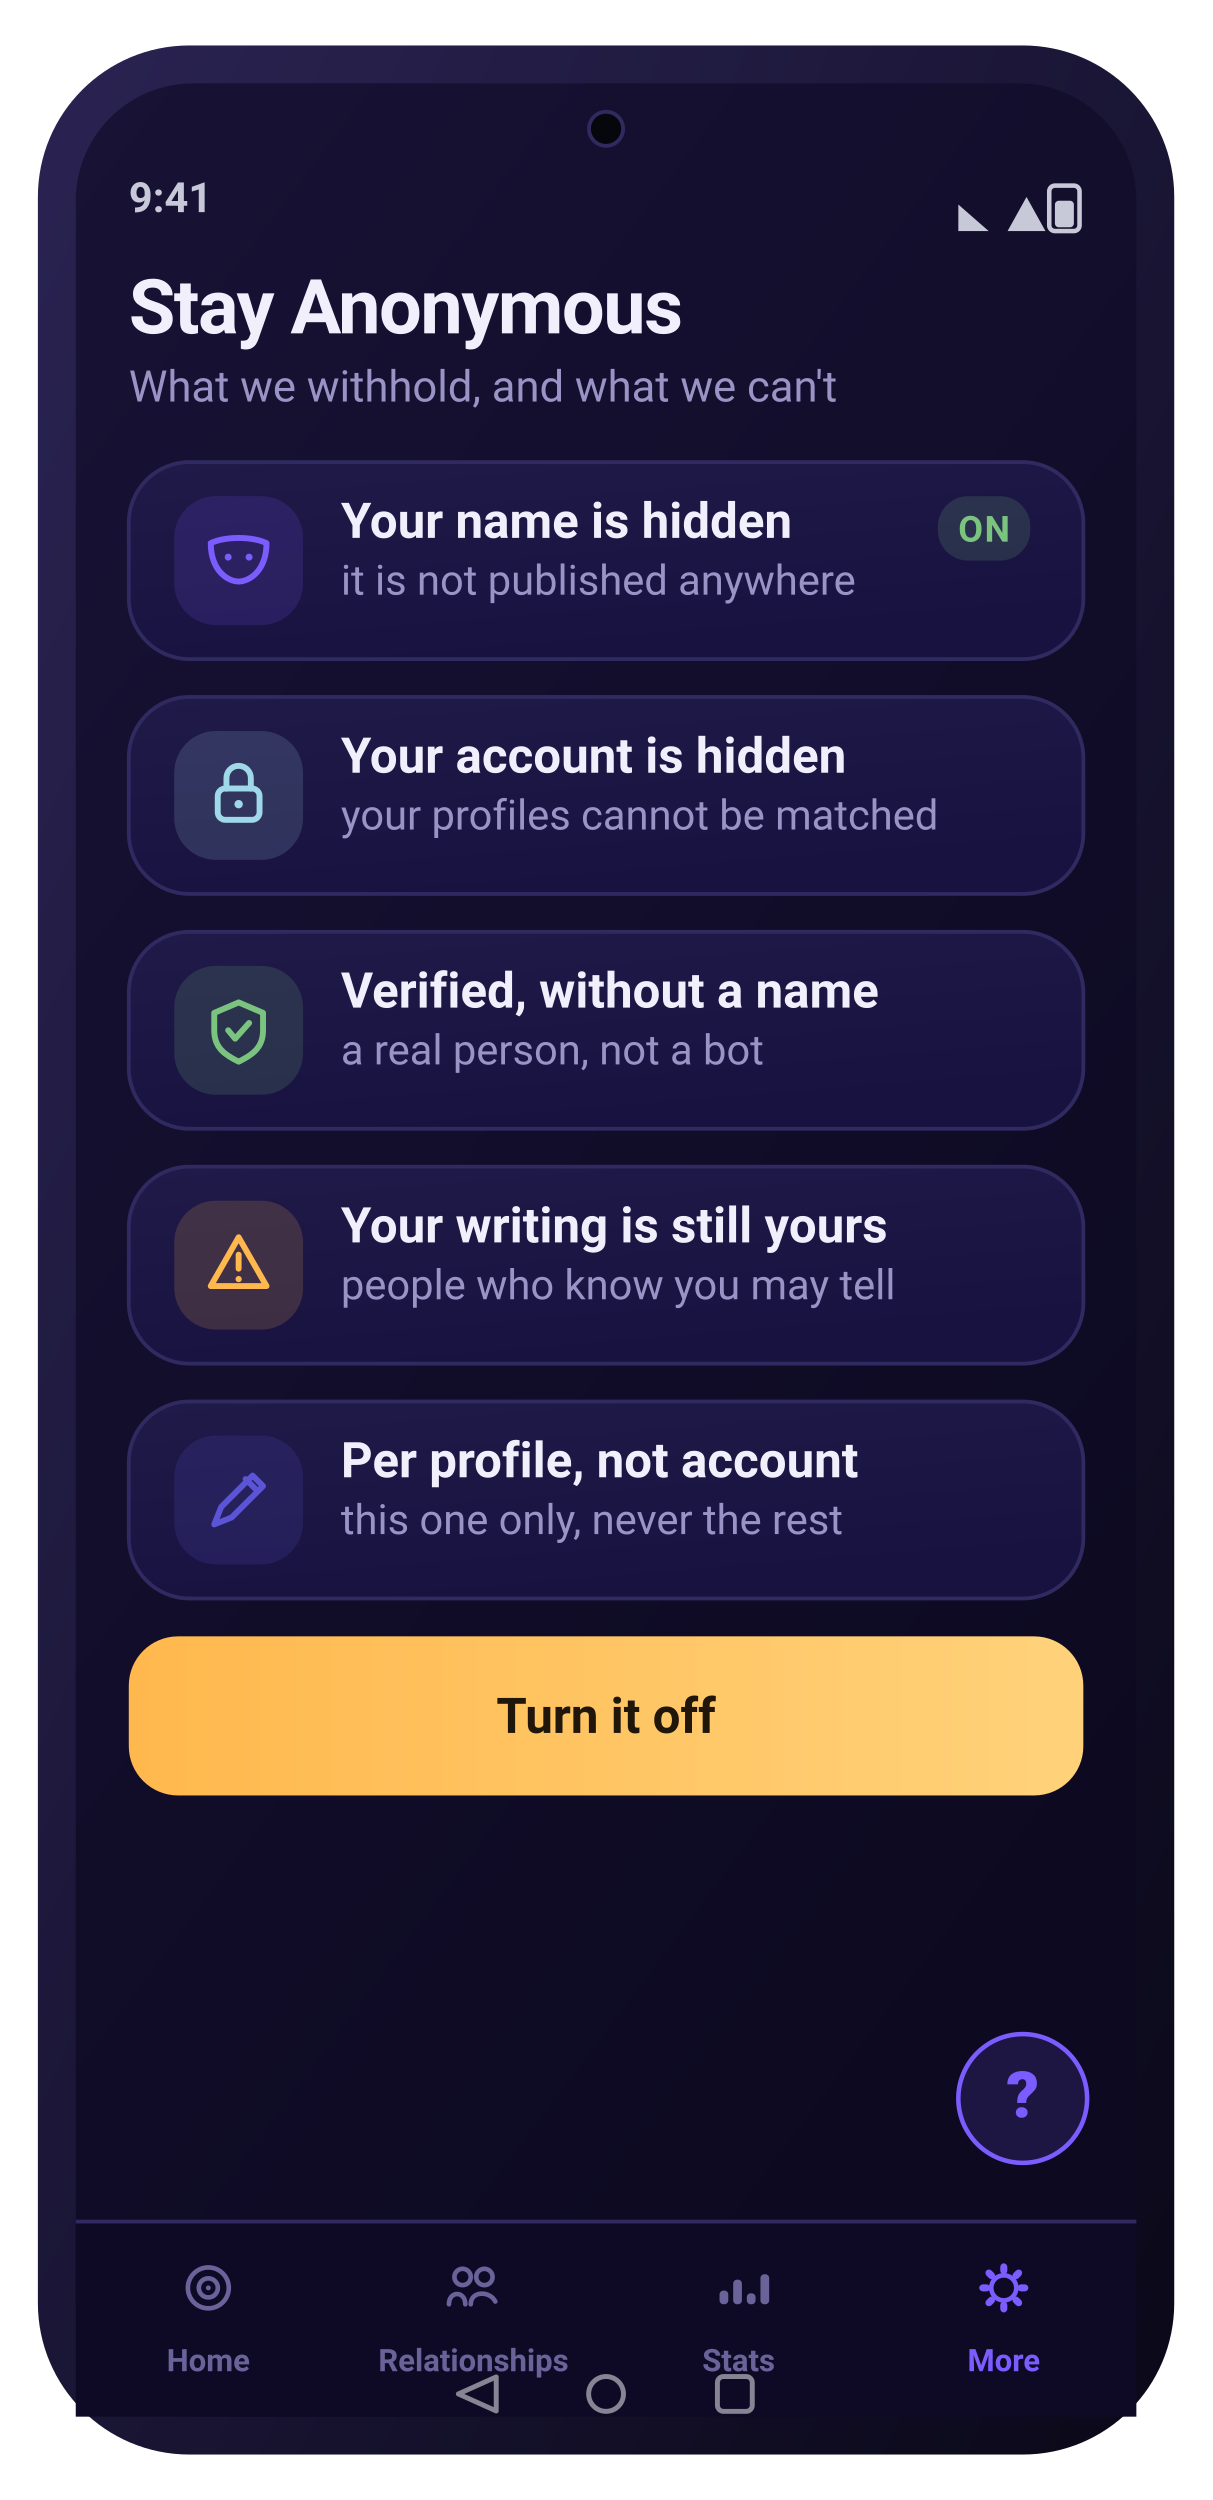
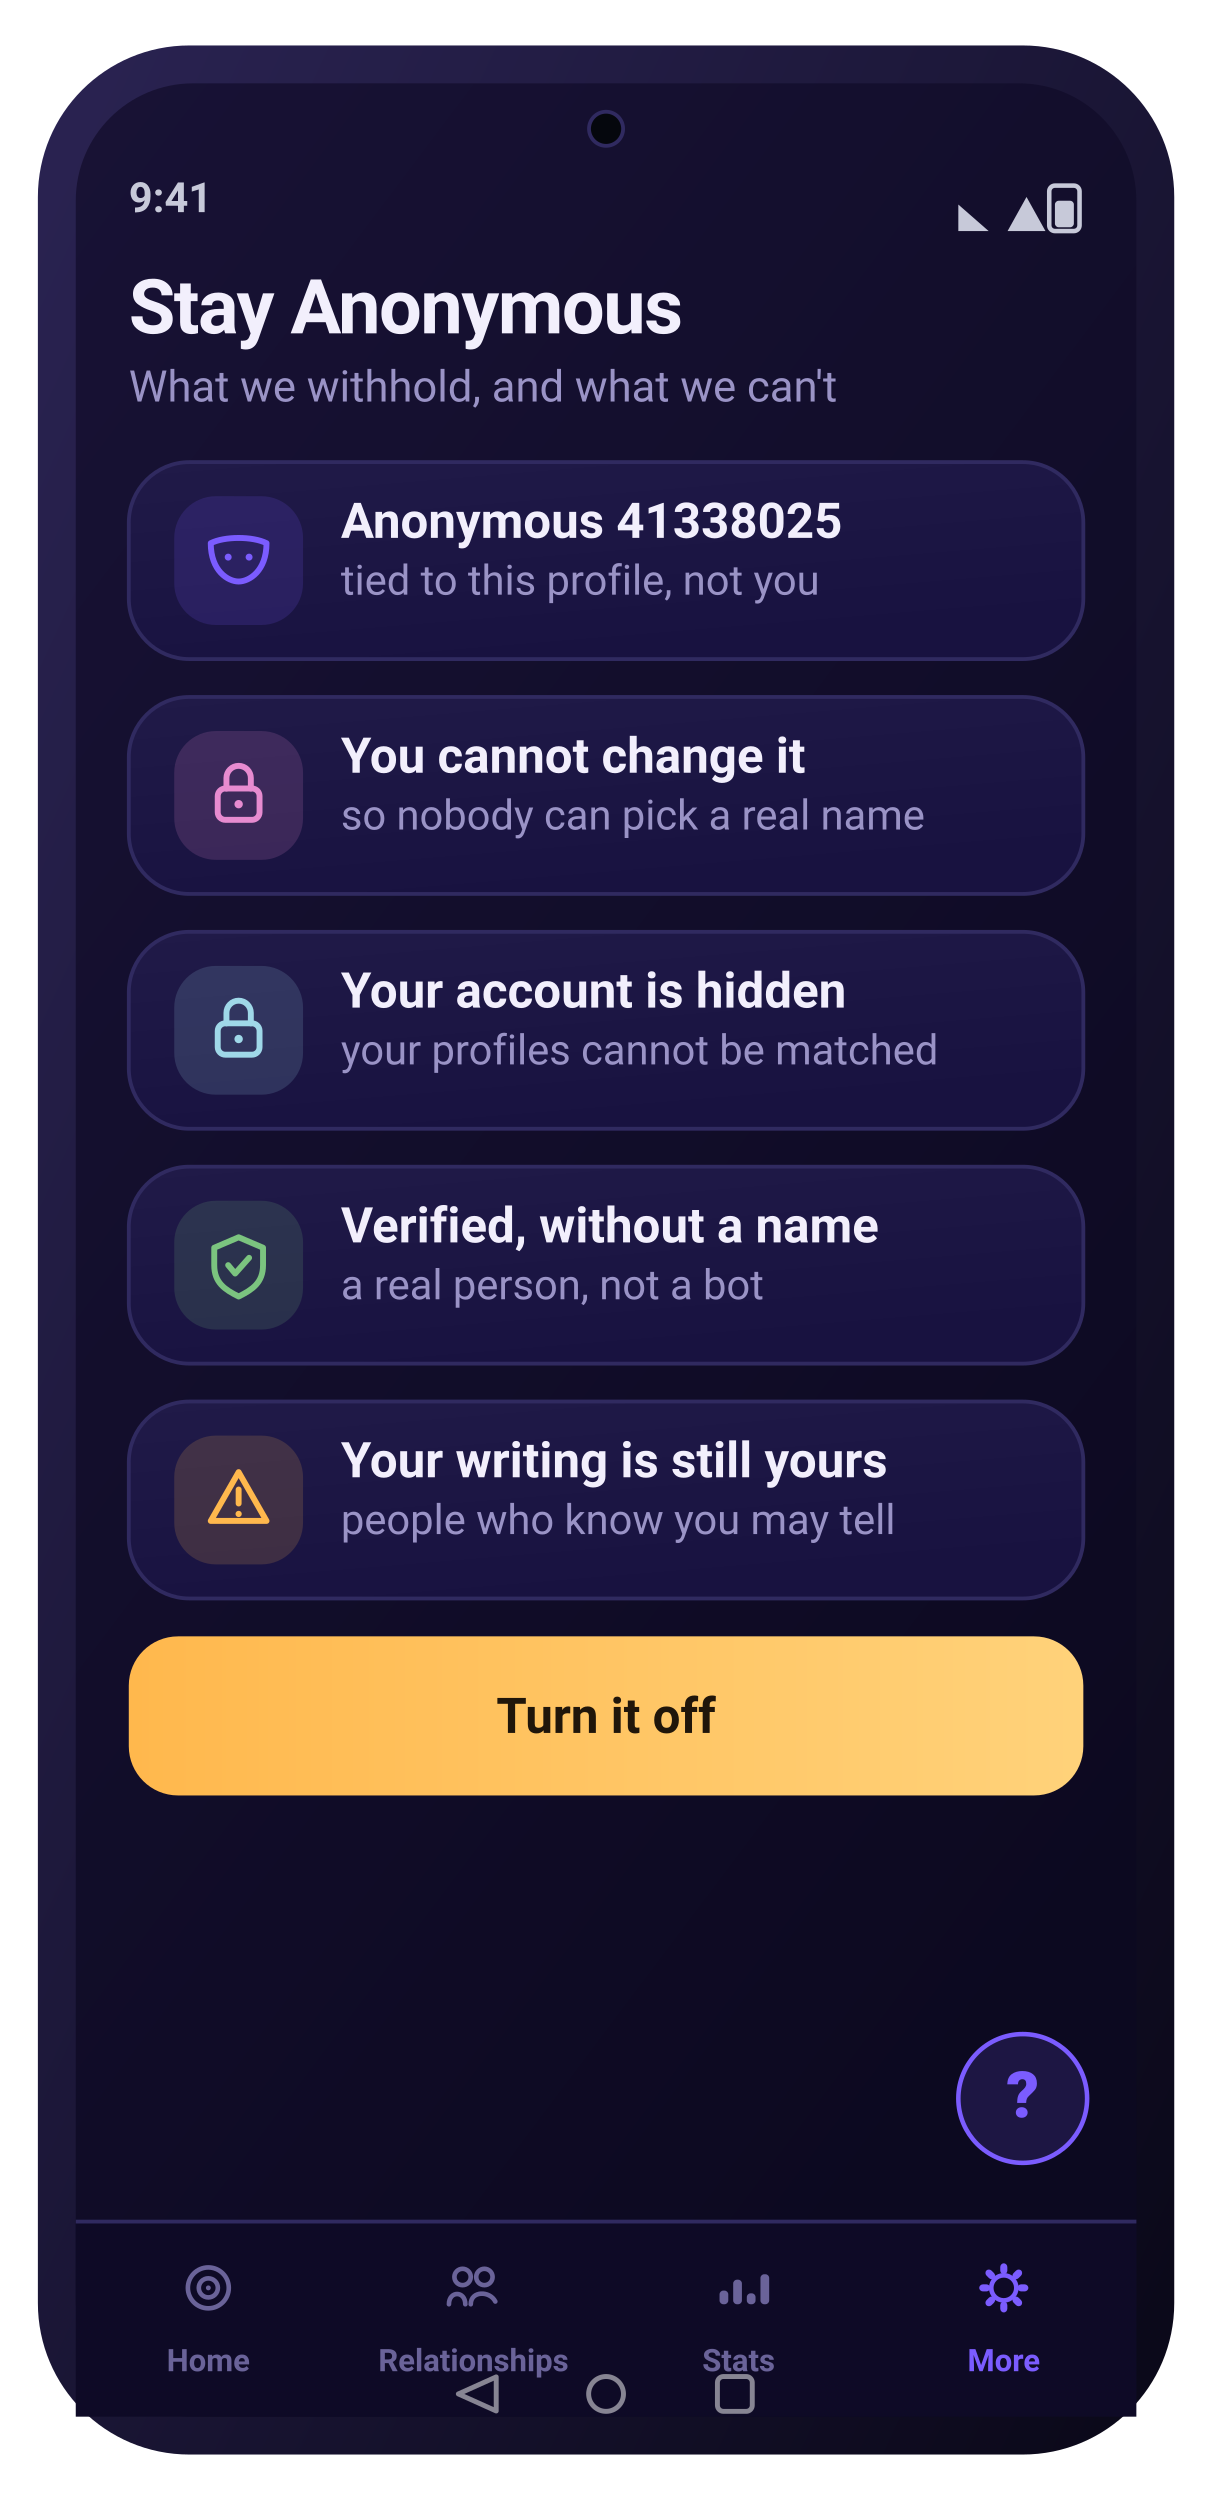
<svg xmlns="http://www.w3.org/2000/svg" width="320" height="660" viewBox="0 0 320 660" role="img" aria-label="Stay Anonymous screen">
  <defs>
    <linearGradient id="gScr" x1="0" y1="0" x2="0.6" y2="1">
      <stop offset="0" stop-color="#181235" />
      <stop offset="1" stop-color="#0c0920" />
    </linearGradient>
    <linearGradient id="gFrame" x1="0" y1="0" x2="1" y2="1">
      <stop offset="0" stop-color="#2a2352" />
      <stop offset="1" stop-color="#0a0818" />
    </linearGradient>
    <linearGradient id="gCard" x1="0" y1="0" x2="0.4" y2="1">
      <stop offset="0" stop-color="#201a48" />
      <stop offset="1" stop-color="#181240" />
    </linearGradient>
    <linearGradient id="gBrand" x1="0" y1="0" x2="1" y2="0">
      <stop offset="0" stop-color="#7b5cff" />
      <stop offset="1" stop-color="#9d7bff" />
    </linearGradient>
    <linearGradient id="gAmber" x1="0" y1="0" x2="1" y2="0">
      <stop offset="0" stop-color="#ffb84d" />
      <stop offset="1" stop-color="#ffd27a" />
    </linearGradient>
    <linearGradient id="mV" x1="0" y1="0" x2="1" y2="0">
      <stop offset="0" stop-color="#7b5cff" />
      <stop offset="1" stop-color="#9d7bff" />
    </linearGradient>
    <linearGradient id="mA" x1="0" y1="0" x2="1" y2="0">
      <stop offset="0" stop-color="#ffb84d" />
      <stop offset="1" stop-color="#ff9f45" />
    </linearGradient>
    <linearGradient id="mG" x1="0" y1="0" x2="1" y2="0">
      <stop offset="0" stop-color="#5fb87a" />
      <stop offset="1" stop-color="#7bc47f" />
    </linearGradient>
    <linearGradient id="mC" x1="0" y1="0" x2="1" y2="0">
      <stop offset="0" stop-color="#6bb6d6" />
      <stop offset="1" stop-color="#9fd8e8" />
    </linearGradient>
    <radialGradient id="orb" cx="36%" cy="30%" r="78%">
      <stop offset="0" stop-color="#d9ccff" />
      <stop offset="38%" stop-color="#7b5cff" />
      <stop offset="78%" stop-color="#3f3bc0" />
      <stop offset="100%" stop-color="#140f34" />
    </radialGradient>
    <radialGradient id="glow" cx="50%" cy="50%" r="50%">
      <stop offset="0" stop-color="#9fd8e8" stop-opacity="0.5" />
      <stop offset="1" stop-color="#9fd8e8" stop-opacity="0" />
    </radialGradient>
  </defs>
  <rect x="10.0" y="12.0" width="300.0" height="636.0" rx="40" fill="url(#gFrame)" />
  <rect x="20.0" y="22.0" width="280.0" height="616.0" rx="31" fill="url(#gScr)" />
  <circle cx="160.0" cy="34" r="4.5" fill="#05070d" />
  <circle cx="160.0" cy="34" r="4.5" fill="none" stroke="#302a60" stroke-width="1" />
  <text x="34.0" y="56.0" font-family="-apple-system,BlinkMacSystemFont,'SF Pro Display','SF Pro Text','Segoe UI',Roboto,system-ui,sans-serif" font-size="11" font-weight="600" fill="#c7c9d9" text-anchor="start">9:41</text>
  <rect x="277.0" y="49.0" width="8.0" height="12.0" rx="1.5" fill="none" stroke="#c7c9d9" stroke-width="1.2" />
  <rect x="278.5" y="53.0" width="5.0" height="7.0" rx="1" fill="#c7c9d9" />
  <path d="M266 61 L271 52 L276 61 Z" fill="#c7c9d9" />
  <path d="M253 61 L253 54 L261 61 Z" fill="#c7c9d9" />
  <text x="34.0" y="88.0" font-family="-apple-system,BlinkMacSystemFont,'SF Pro Display','SF Pro Text','Segoe UI',Roboto,system-ui,sans-serif" font-size="20" font-weight="700" fill="#f2effc" text-anchor="start" letter-spacing="-0.4">Stay Anonymous</text>
  <text x="34.0" y="106.0" font-family="-apple-system,BlinkMacSystemFont,'SF Pro Display','SF Pro Text','Segoe UI',Roboto,system-ui,sans-serif" font-size="11.5" font-weight="400" fill="#9a93c6" text-anchor="start">What we withhold, and what we can't</text>
  <rect x="34.0" y="122.0" width="252.0" height="52.0" rx="16" fill="url(#gCard)" stroke="#302a60" stroke-width="1" />
  <rect x="46.0" y="131.0" width="34.0" height="34.0" rx="11" fill="rgba(123,92,255,0.16)" />
  <path d="M55.64 143.4 c3.68 -1.84 11.04 -1.84 14.72 0 c0 7.36 -4.6 10.12 -7.36 10.12 c-2.76 0 -7.36 -2.76 -7.36 -10.12 Z" fill="none" stroke="#7b5cff" stroke-width="1.56" stroke-linecap="round" stroke-linejoin="round" />
  <circle cx="60.24" cy="147.08" r="0.92" fill="#7b5cff" />
  <circle cx="65.76" cy="147.08" r="0.92" fill="#7b5cff" />
-   <text x="90.0" y="142.0" font-family="-apple-system,BlinkMacSystemFont,'SF Pro Display','SF Pro Text','Segoe UI',Roboto,system-ui,sans-serif" font-size="13" font-weight="600" fill="#f2effc" text-anchor="start">Your name is hidden</text>
-   <text x="90.0" y="157.0" font-family="-apple-system,BlinkMacSystemFont,'SF Pro Display','SF Pro Text','Segoe UI',Roboto,system-ui,sans-serif" font-size="11" font-weight="400" fill="#9a93c6" text-anchor="start">it is not published anywhere</text>
-   <rect x="247.6" y="131.0" width="24.4" height="17.0" rx="8" fill="rgba(123,196,127,0.16)" />
-   <text x="259.8" y="143.0" font-family="-apple-system,BlinkMacSystemFont,'SF Pro Display','SF Pro Text','Segoe UI',Roboto,system-ui,sans-serif" font-size="9.5" font-weight="700" fill="#7bc47f" text-anchor="middle" letter-spacing="0.4">ON</text>
+   <text x="90.0" y="142.0" font-family="-apple-system,BlinkMacSystemFont,'SF Pro Display','SF Pro Text','Segoe UI',Roboto,system-ui,sans-serif" font-size="13" font-weight="600" fill="#f2effc" text-anchor="start">Anonymous 41338025</text>
+   <text x="90.0" y="157.0" font-family="-apple-system,BlinkMacSystemFont,'SF Pro Display','SF Pro Text','Segoe UI',Roboto,system-ui,sans-serif" font-size="11" font-weight="400" fill="#9a93c6" text-anchor="start">tied to this profile, not you</text>
  <rect x="34.0" y="184.0" width="252.0" height="52.0" rx="16" fill="url(#gCard)" stroke="#302a60" stroke-width="1" />
-   <rect x="46.0" y="193.0" width="34.0" height="34.0" rx="11" fill="rgba(159,216,232,0.16)" />
-   <rect x="57.48" y="208.16" width="11.04" height="8.28" rx="2" fill="none" stroke="#9fd8e8" stroke-width="1.56" stroke-linecap="round" stroke-linejoin="round" />
-   <path d="M59.78 208.16 v-2.76 a3.22 3.22 0 0 1 6.44 0 v2.76" fill="none" stroke="#9fd8e8" stroke-width="1.56" stroke-linecap="round" stroke-linejoin="round" />
-   <circle cx="63" cy="212.3" r="1.104" fill="#9fd8e8" />
-   <text x="90.0" y="204.0" font-family="-apple-system,BlinkMacSystemFont,'SF Pro Display','SF Pro Text','Segoe UI',Roboto,system-ui,sans-serif" font-size="13" font-weight="600" fill="#f2effc" text-anchor="start">Your account is hidden</text>
-   <text x="90.0" y="219.0" font-family="-apple-system,BlinkMacSystemFont,'SF Pro Display','SF Pro Text','Segoe UI',Roboto,system-ui,sans-serif" font-size="11" font-weight="400" fill="#9a93c6" text-anchor="start">your profiles cannot be matched</text>
+   <rect x="46.0" y="193.0" width="34.0" height="34.0" rx="11" fill="rgba(231,139,208,0.16)" />
+   <rect x="57.48" y="208.16" width="11.04" height="8.28" rx="2" fill="none" stroke="#e78bd0" stroke-width="1.56" stroke-linecap="round" stroke-linejoin="round" />
+   <path d="M59.78 208.16 v-2.76 a3.22 3.22 0 0 1 6.44 0 v2.76" fill="none" stroke="#e78bd0" stroke-width="1.56" stroke-linecap="round" stroke-linejoin="round" />
+   <circle cx="63" cy="212.3" r="1.104" fill="#e78bd0" />
+   <text x="90.0" y="204.0" font-family="-apple-system,BlinkMacSystemFont,'SF Pro Display','SF Pro Text','Segoe UI',Roboto,system-ui,sans-serif" font-size="13" font-weight="600" fill="#f2effc" text-anchor="start">You cannot change it</text>
+   <text x="90.0" y="219.0" font-family="-apple-system,BlinkMacSystemFont,'SF Pro Display','SF Pro Text','Segoe UI',Roboto,system-ui,sans-serif" font-size="11" font-weight="400" fill="#9a93c6" text-anchor="start">so nobody can pick a real name</text>
  <rect x="34.0" y="246.0" width="252.0" height="52.0" rx="16" fill="url(#gCard)" stroke="#302a60" stroke-width="1" />
-   <rect x="46.0" y="255.0" width="34.0" height="34.0" rx="11" fill="rgba(123,196,127,0.16)" />
-   <path d="M63 264.64 l6.44 2.76 v4.6 c0 4.6 -2.76 6.44 -6.44 8.28 c-3.68 -1.84 -6.44 -3.68 -6.44 -8.28 v-4.6 Z" fill="none" stroke="#7bc47f" stroke-width="1.56" stroke-linecap="round" stroke-linejoin="round" />
-   <path d="M60.24 272.0 l1.84 2.208 3.68 -4.14" fill="none" stroke="#7bc47f" stroke-width="1.56" stroke-linecap="round" stroke-linejoin="round" />
-   <text x="90.0" y="266.0" font-family="-apple-system,BlinkMacSystemFont,'SF Pro Display','SF Pro Text','Segoe UI',Roboto,system-ui,sans-serif" font-size="13" font-weight="600" fill="#f2effc" text-anchor="start">Verified, without a name</text>
-   <text x="90.0" y="281.0" font-family="-apple-system,BlinkMacSystemFont,'SF Pro Display','SF Pro Text','Segoe UI',Roboto,system-ui,sans-serif" font-size="11" font-weight="400" fill="#9a93c6" text-anchor="start">a real person, not a bot</text>
+   <rect x="46.0" y="255.0" width="34.0" height="34.0" rx="11" fill="rgba(159,216,232,0.16)" />
+   <rect x="57.48" y="270.16" width="11.04" height="8.28" rx="2" fill="none" stroke="#9fd8e8" stroke-width="1.56" stroke-linecap="round" stroke-linejoin="round" />
+   <path d="M59.78 270.16 v-2.76 a3.22 3.22 0 0 1 6.44 0 v2.76" fill="none" stroke="#9fd8e8" stroke-width="1.56" stroke-linecap="round" stroke-linejoin="round" />
+   <circle cx="63" cy="274.3" r="1.104" fill="#9fd8e8" />
+   <text x="90.0" y="266.0" font-family="-apple-system,BlinkMacSystemFont,'SF Pro Display','SF Pro Text','Segoe UI',Roboto,system-ui,sans-serif" font-size="13" font-weight="600" fill="#f2effc" text-anchor="start">Your account is hidden</text>
+   <text x="90.0" y="281.0" font-family="-apple-system,BlinkMacSystemFont,'SF Pro Display','SF Pro Text','Segoe UI',Roboto,system-ui,sans-serif" font-size="11" font-weight="400" fill="#9a93c6" text-anchor="start">your profiles cannot be matched</text>
  <rect x="34.0" y="308.0" width="252.0" height="52.0" rx="16" fill="url(#gCard)" stroke="#302a60" stroke-width="1" />
-   <rect x="46.0" y="317.0" width="34.0" height="34.0" rx="11" fill="rgba(255,184,77,0.16)" />
-   <path d="M63 326.64 L70.36 339.52 H55.64 Z" fill="none" stroke="#ffb84d" stroke-width="1.56" stroke-linecap="round" stroke-linejoin="round" />
-   <path d="M63 331.24 v3.68" fill="none" stroke="#ffb84d" stroke-width="1.56" stroke-linecap="round" stroke-linejoin="round" />
-   <circle cx="63" cy="337.68" r="0.828" fill="#ffb84d" />
-   <text x="90.0" y="328.0" font-family="-apple-system,BlinkMacSystemFont,'SF Pro Display','SF Pro Text','Segoe UI',Roboto,system-ui,sans-serif" font-size="13" font-weight="600" fill="#f2effc" text-anchor="start">Your writing is still yours</text>
-   <text x="90.0" y="343.0" font-family="-apple-system,BlinkMacSystemFont,'SF Pro Display','SF Pro Text','Segoe UI',Roboto,system-ui,sans-serif" font-size="11" font-weight="400" fill="#9a93c6" text-anchor="start">people who know you may tell</text>
+   <rect x="46.0" y="317.0" width="34.0" height="34.0" rx="11" fill="rgba(123,196,127,0.16)" />
+   <path d="M63 326.64 l6.44 2.76 v4.6 c0 4.6 -2.76 6.44 -6.44 8.28 c-3.68 -1.84 -6.44 -3.68 -6.44 -8.28 v-4.6 Z" fill="none" stroke="#7bc47f" stroke-width="1.56" stroke-linecap="round" stroke-linejoin="round" />
+   <path d="M60.24 334.0 l1.84 2.208 3.68 -4.14" fill="none" stroke="#7bc47f" stroke-width="1.56" stroke-linecap="round" stroke-linejoin="round" />
+   <text x="90.0" y="328.0" font-family="-apple-system,BlinkMacSystemFont,'SF Pro Display','SF Pro Text','Segoe UI',Roboto,system-ui,sans-serif" font-size="13" font-weight="600" fill="#f2effc" text-anchor="start">Verified, without a name</text>
+   <text x="90.0" y="343.0" font-family="-apple-system,BlinkMacSystemFont,'SF Pro Display','SF Pro Text','Segoe UI',Roboto,system-ui,sans-serif" font-size="11" font-weight="400" fill="#9a93c6" text-anchor="start">a real person, not a bot</text>
  <rect x="34.0" y="370.0" width="252.0" height="52.0" rx="16" fill="url(#gCard)" stroke="#302a60" stroke-width="1" />
-   <rect x="46.0" y="379.0" width="34.0" height="34.0" rx="11" fill="rgba(91,84,214,0.16)" />
-   <path d="M56.56 402.44 l1.84 -4.6 8.28 -8.28 2.76 2.76 -8.28 8.28 -4.6 1.84 Z" fill="none" stroke="#5b54d6" stroke-width="1.56" stroke-linecap="round" stroke-linejoin="round" />
-   <path d="M64.84 390.48 l2.76 2.76" fill="none" stroke="#5b54d6" stroke-width="1.56" stroke-linecap="round" stroke-linejoin="round" />
-   <text x="90.0" y="390.0" font-family="-apple-system,BlinkMacSystemFont,'SF Pro Display','SF Pro Text','Segoe UI',Roboto,system-ui,sans-serif" font-size="13" font-weight="600" fill="#f2effc" text-anchor="start">Per profile, not account</text>
-   <text x="90.0" y="405.0" font-family="-apple-system,BlinkMacSystemFont,'SF Pro Display','SF Pro Text','Segoe UI',Roboto,system-ui,sans-serif" font-size="11" font-weight="400" fill="#9a93c6" text-anchor="start">this one only, never the rest</text>
+   <rect x="46.0" y="379.0" width="34.0" height="34.0" rx="11" fill="rgba(255,184,77,0.16)" />
+   <path d="M63 388.64 L70.36 401.52 H55.64 Z" fill="none" stroke="#ffb84d" stroke-width="1.56" stroke-linecap="round" stroke-linejoin="round" />
+   <path d="M63 393.24 v3.68" fill="none" stroke="#ffb84d" stroke-width="1.56" stroke-linecap="round" stroke-linejoin="round" />
+   <circle cx="63" cy="399.68" r="0.828" fill="#ffb84d" />
+   <text x="90.0" y="390.0" font-family="-apple-system,BlinkMacSystemFont,'SF Pro Display','SF Pro Text','Segoe UI',Roboto,system-ui,sans-serif" font-size="13" font-weight="600" fill="#f2effc" text-anchor="start">Your writing is still yours</text>
+   <text x="90.0" y="405.0" font-family="-apple-system,BlinkMacSystemFont,'SF Pro Display','SF Pro Text','Segoe UI',Roboto,system-ui,sans-serif" font-size="11" font-weight="400" fill="#9a93c6" text-anchor="start">people who know you may tell</text>
  <rect x="34.0" y="432.0" width="252.0" height="42.0" rx="13" fill="url(#gAmber)" />
  <text x="160.0" y="457.5" font-family="-apple-system,BlinkMacSystemFont,'SF Pro Display','SF Pro Text','Segoe UI',Roboto,system-ui,sans-serif" font-size="13" font-weight="700" fill="#20160a" text-anchor="middle">Turn it off</text>
  <rect x="20.0" y="586.0" width="280.0" height="52.0" rx="0" fill="#0e0a26" />
  <rect x="20" y="586" width="280" height="1" fill="#302a60" />
  <circle cx="55.0" cy="604" r="5.4" fill="none" stroke="#6a6399" stroke-width="1.22" stroke-linecap="round" stroke-linejoin="round" />
  <circle cx="55.0" cy="604" r="2.52" fill="none" stroke="#6a6399" stroke-width="1.22" stroke-linecap="round" stroke-linejoin="round" />
  <circle cx="55.0" cy="604" r="0.648" fill="#6a6399" />
  <text x="55.0" y="626.0" font-family="-apple-system,BlinkMacSystemFont,'SF Pro Display','SF Pro Text','Segoe UI',Roboto,system-ui,sans-serif" font-size="8.2" font-weight="600" fill="#6a6399" text-anchor="middle">Home</text>
  <circle cx="122.12" cy="601.12" r="2.16" fill="none" stroke="#6a6399" stroke-width="1.22" stroke-linecap="round" stroke-linejoin="round" />
  <circle cx="127.88" cy="601.12" r="2.16" fill="none" stroke="#6a6399" stroke-width="1.22" stroke-linecap="round" stroke-linejoin="round" />
  <path d="M118.52 608.32 c0 -3.6 4.32 -3.6 4.32 0 M124.28 608.32 c0 -3.6 5.04 -3.6 6.48 -0.72" fill="none" stroke="#6a6399" stroke-width="1.22" stroke-linecap="round" stroke-linejoin="round" />
  <text x="125.0" y="626.0" font-family="-apple-system,BlinkMacSystemFont,'SF Pro Display','SF Pro Text','Segoe UI',Roboto,system-ui,sans-serif" font-size="8.2" font-weight="600" fill="#6a6399" text-anchor="middle">Relationships</text>
  <rect x="189.96" y="604.72" width="2.304" height="3.6" rx="1" fill="#6a6399" />
  <rect x="193.56" y="601.84" width="2.304" height="6.48" rx="1" fill="#6a6399" />
  <rect x="197.16" y="605.44" width="2.304" height="2.88" rx="1" fill="#6a6399" />
  <rect x="200.76" y="600.4" width="2.304" height="7.92" rx="1" fill="#6a6399" />
  <text x="195.0" y="626.0" font-family="-apple-system,BlinkMacSystemFont,'SF Pro Display','SF Pro Text','Segoe UI',Roboto,system-ui,sans-serif" font-size="8.2" font-weight="600" fill="#6a6399" text-anchor="middle">Stats</text>
  <rect x="264.064" y="597.52" width="1.872" height="2.88" rx="1" transform="rotate(0 265.0 604)" fill="#7b5cff" />
  <rect x="264.064" y="597.52" width="1.872" height="2.88" rx="1" transform="rotate(45 265.0 604)" fill="#7b5cff" />
  <rect x="264.064" y="597.52" width="1.872" height="2.88" rx="1" transform="rotate(90 265.0 604)" fill="#7b5cff" />
  <rect x="264.064" y="597.52" width="1.872" height="2.88" rx="1" transform="rotate(135 265.0 604)" fill="#7b5cff" />
  <rect x="264.064" y="597.52" width="1.872" height="2.88" rx="1" transform="rotate(180 265.0 604)" fill="#7b5cff" />
  <rect x="264.064" y="597.52" width="1.872" height="2.88" rx="1" transform="rotate(225 265.0 604)" fill="#7b5cff" />
  <rect x="264.064" y="597.52" width="1.872" height="2.88" rx="1" transform="rotate(270 265.0 604)" fill="#7b5cff" />
  <rect x="264.064" y="597.52" width="1.872" height="2.88" rx="1" transform="rotate(315 265.0 604)" fill="#7b5cff" />
  <circle cx="265.0" cy="604" r="3.312" fill="none" stroke="#7b5cff" stroke-width="1.22" stroke-linecap="round" stroke-linejoin="round" />
  <text x="265.0" y="626.0" font-family="-apple-system,BlinkMacSystemFont,'SF Pro Display','SF Pro Text','Segoe UI',Roboto,system-ui,sans-serif" font-size="8.2" font-weight="600" fill="#7b5cff" text-anchor="middle">More</text>
  <circle cx="270" cy="554" r="17" fill="rgba(123,92,255,0.16)" stroke="#7b5cff" stroke-width="1.2" />
  <text x="270.0" y="559.0" font-family="-apple-system,BlinkMacSystemFont,'SF Pro Display','SF Pro Text','Segoe UI',Roboto,system-ui,sans-serif" font-size="17" font-weight="800" fill="#7b5cff" text-anchor="middle">?</text>
  <path d="M131.0 627.5 L121.0 632 L131.0 636.5 Z" fill="none" stroke="rgba(255,255,255,0.5)" stroke-width="1.3" stroke-linejoin="round" />
  <circle cx="160.0" cy="632" r="4.6" fill="none" stroke="rgba(255,255,255,0.5)" stroke-width="1.3" />
  <rect x="189.4" y="627.4" width="9.2" height="9.2" rx="1.6" fill="none" stroke="rgba(255,255,255,0.5)" stroke-width="1.3" />
</svg>
